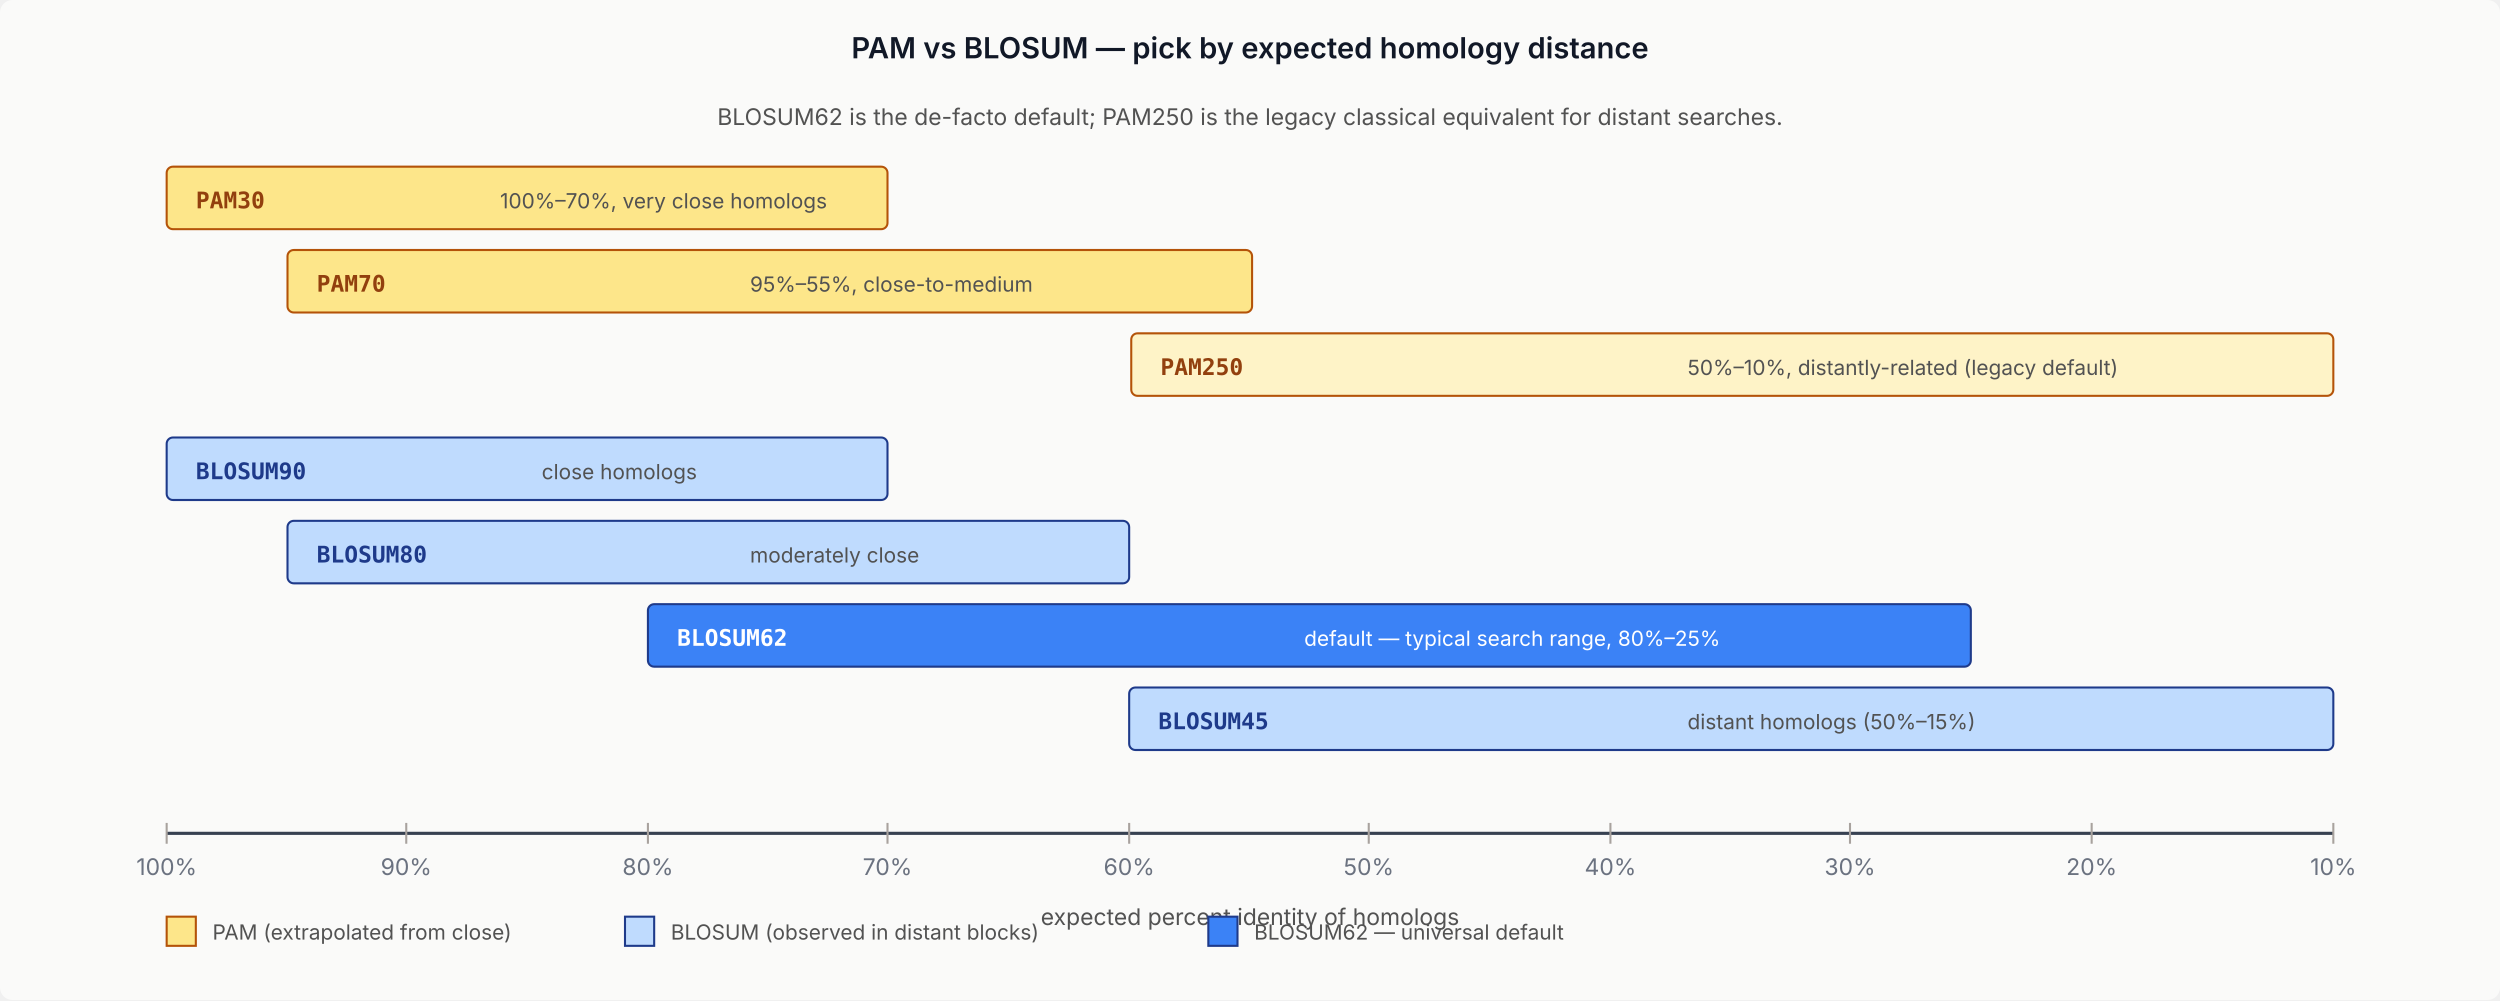
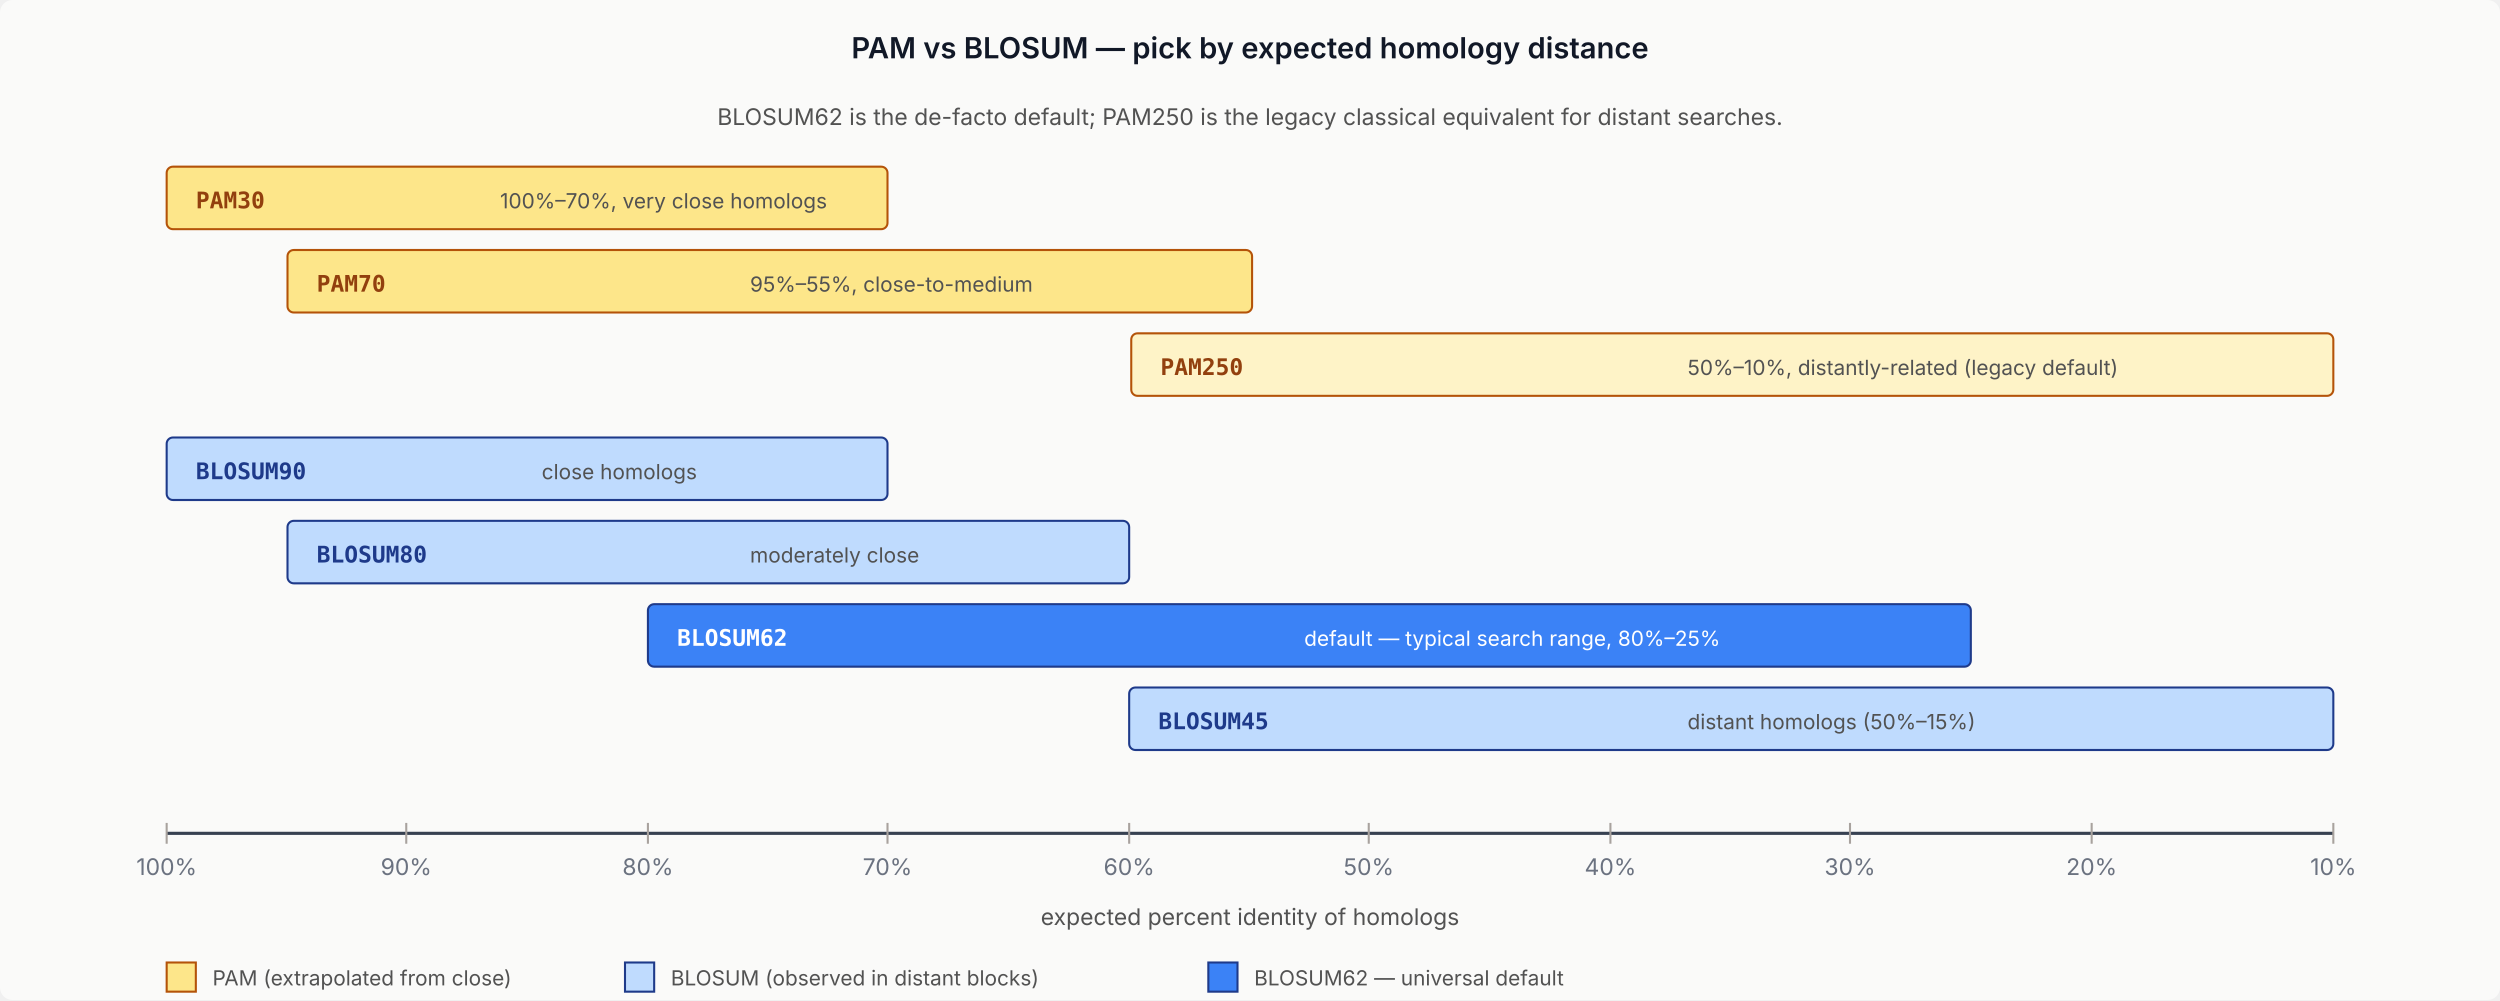
<svg xmlns="http://www.w3.org/2000/svg" viewBox="0 0 1200 480" width="1200" height="480" font-family="Inter, sans-serif">
  <defs>
    <style>text { font-family: Inter, sans-serif; } .mono { font-family: 'JetBrains Mono', monospace; font-size: 11px; }</style>
  </defs>
  <rect width="1200" height="480" fill="#fafaf9" rx="6" />
  <text x="600" y="28" text-anchor="middle" font-size="14" font-weight="600" fill="#111827">PAM vs BLOSUM — pick by expected homology distance</text>
  <g transform="translate(80,400)">
    <line x1="0" y1="0" x2="1040" y2="0" stroke="#374151" stroke-width="1.5" />
    <g font-size="10" fill="#6b7280" class="mono">
      <text x="0" y="20" text-anchor="middle">100%</text>
      <text x="115" y="20" text-anchor="middle">90%</text>
      <text x="231" y="20" text-anchor="middle">80%</text>
      <text x="346" y="20" text-anchor="middle">70%</text>
      <text x="462" y="20" text-anchor="middle">60%</text>
      <text x="577" y="20" text-anchor="middle">50%</text>
      <text x="693" y="20" text-anchor="middle">40%</text>
      <text x="808" y="20" text-anchor="middle">30%</text>
      <text x="924" y="20" text-anchor="middle">20%</text>
      <text x="1040" y="20" text-anchor="middle">10%</text>
    </g>
    <text x="520" y="44" text-anchor="middle" font-size="11" fill="#525252">expected percent identity of homologs</text>
  </g>
  <g stroke="#a8a29e">
    <line x1="80" y1="395" x2="80" y2="405" />
    <line x1="195" y1="395" x2="195" y2="405" />
    <line x1="311" y1="395" x2="311" y2="405" />
    <line x1="426" y1="395" x2="426" y2="405" />
    <line x1="542" y1="395" x2="542" y2="405" />
    <line x1="657" y1="395" x2="657" y2="405" />
    <line x1="773" y1="395" x2="773" y2="405" />
    <line x1="888" y1="395" x2="888" y2="405" />
    <line x1="1004" y1="395" x2="1004" y2="405" />
    <line x1="1120" y1="395" x2="1120" y2="405" />
  </g>
  <g transform="translate(80,80)">
    <rect x="0" y="0" width="346" height="30" fill="#fde68a" stroke="#b45309" rx="3" />
    <text x="14" y="20" font-size="12" font-weight="700" fill="#92400e" class="mono">PAM30</text>
    <text x="160" y="20" font-size="10" fill="#525252">100%–70%, very close homologs</text>
  </g>
  <g transform="translate(80,120)">
    <rect x="58" y="0" width="463" height="30" fill="#fde68a" stroke="#b45309" rx="3" />
    <text x="72" y="20" font-size="12" font-weight="700" fill="#92400e" class="mono">PAM70</text>
    <text x="280" y="20" font-size="10" fill="#525252">95%–55%, close-to-medium</text>
  </g>
  <g transform="translate(80,160)">
    <rect x="463" y="0" width="577" height="30" fill="#fef3c7" stroke="#b45309" rx="3" />
    <text x="477" y="20" font-size="12" font-weight="700" fill="#92400e" class="mono">PAM250</text>
    <text x="730" y="20" font-size="10" fill="#525252">50%–10%, distantly-related (legacy default)</text>
  </g>
  <g transform="translate(80,210)">
    <rect x="0" y="0" width="346" height="30" fill="#bfdbfe" stroke="#1e3a8a" rx="3" />
    <text x="14" y="20" font-size="12" font-weight="700" fill="#1e3a8a" class="mono">BLOSUM90</text>
    <text x="180" y="20" font-size="10" fill="#525252">close homologs</text>
  </g>
  <g transform="translate(80,250)">
    <rect x="58" y="0" width="404" height="30" fill="#bfdbfe" stroke="#1e3a8a" rx="3" />
    <text x="72" y="20" font-size="12" font-weight="700" fill="#1e3a8a" class="mono">BLOSUM80</text>
    <text x="280" y="20" font-size="10" fill="#525252">moderately close</text>
  </g>
  <g transform="translate(80,290)">
    <rect x="231" y="0" width="635" height="30" fill="#3b82f6" stroke="#1e3a8a" rx="3" />
    <text x="245" y="20" font-size="12" font-weight="700" fill="#fff" class="mono">BLOSUM62</text>
    <text x="546" y="20" font-size="10" fill="#fff">default — typical search range, 80%–25%</text>
  </g>
  <g transform="translate(80,330)">
    <rect x="462" y="0" width="578" height="30" fill="#bfdbfe" stroke="#1e3a8a" rx="3" />
    <text x="476" y="20" font-size="12" font-weight="700" fill="#1e3a8a" class="mono">BLOSUM45</text>
    <text x="730" y="20" font-size="10" fill="#525252">distant homologs (50%–15%)</text>
  </g>
-   <g transform="translate(80,440)">
+   <g transform="translate(80,462)">
    <rect width="14" height="14" fill="#fde68a" stroke="#b45309" />
    <text x="22" y="11" font-size="10" fill="#525252">PAM (extrapolated from close)</text>
    <rect x="220" width="14" height="14" fill="#bfdbfe" stroke="#1e3a8a" />
    <text x="242" y="11" font-size="10" fill="#525252">BLOSUM (observed in distant blocks)</text>
    <rect x="500" width="14" height="14" fill="#3b82f6" stroke="#1e3a8a" />
    <text x="522" y="11" font-size="10" fill="#525252">BLOSUM62 — universal default</text>
  </g>
  <text x="600" y="60" text-anchor="middle" font-size="11" fill="#525252">BLOSUM62 is the de-facto default; PAM250 is the legacy classical equivalent for distant searches.</text>
</svg>
